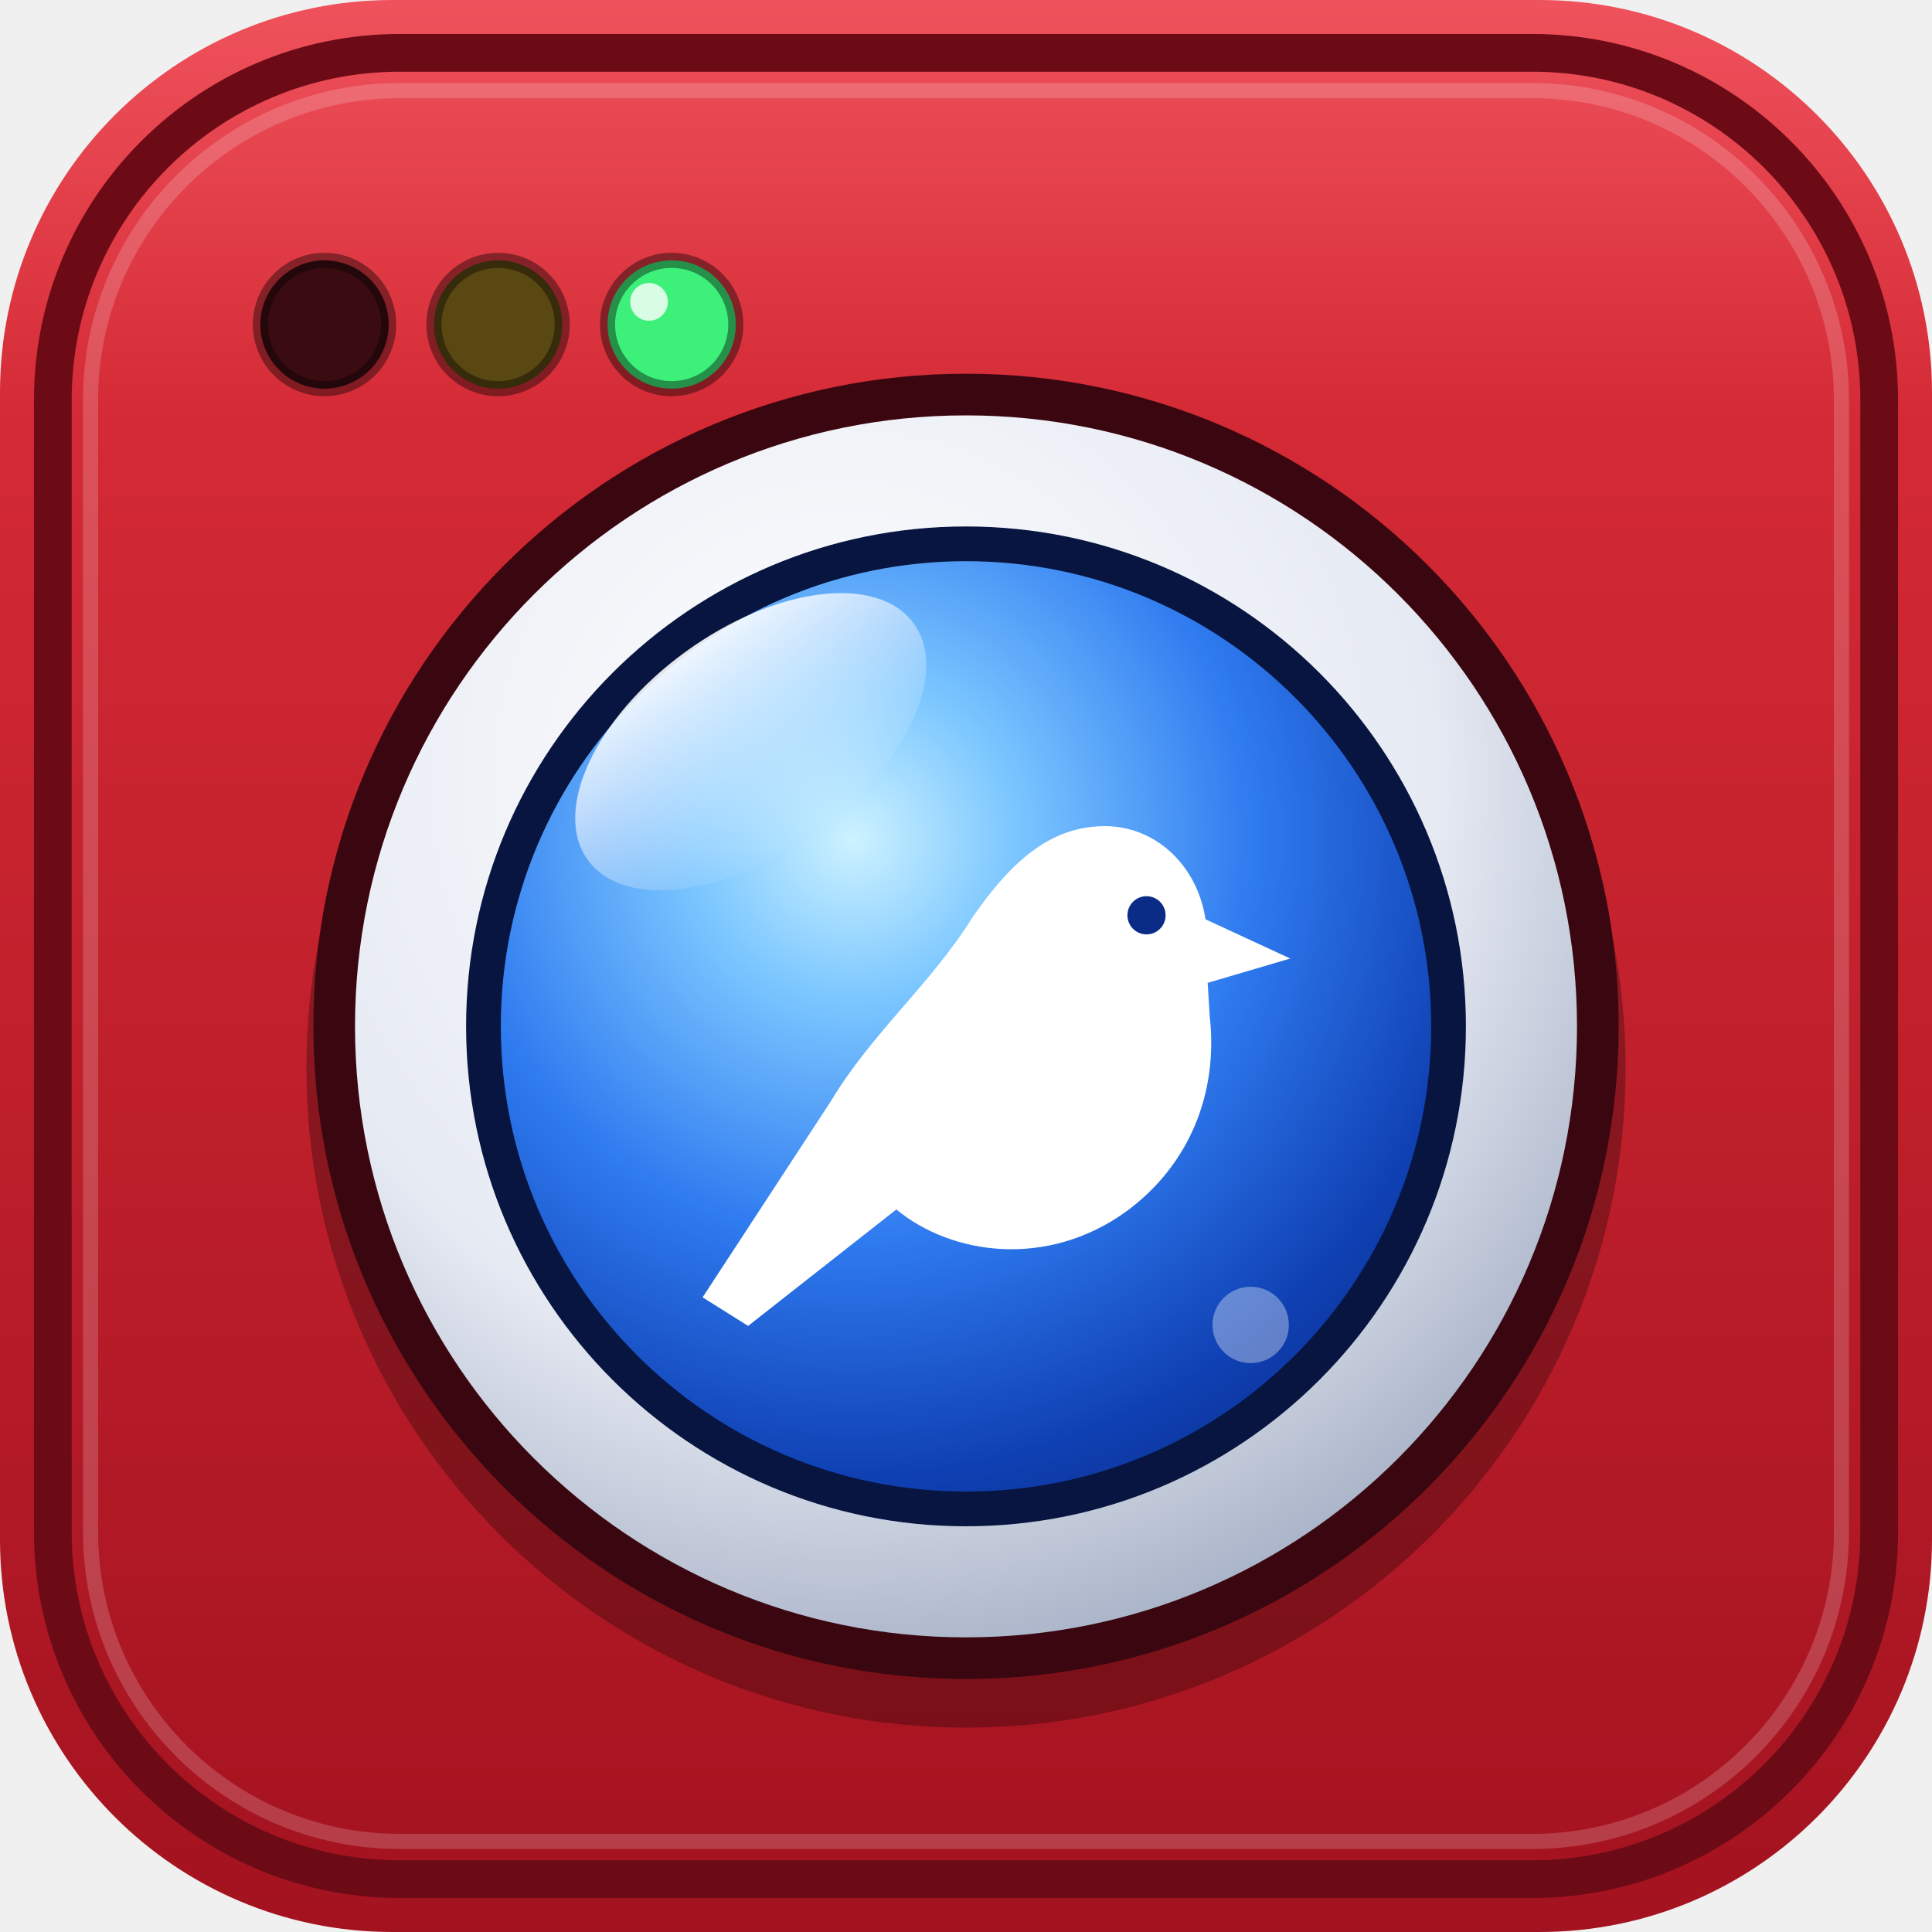
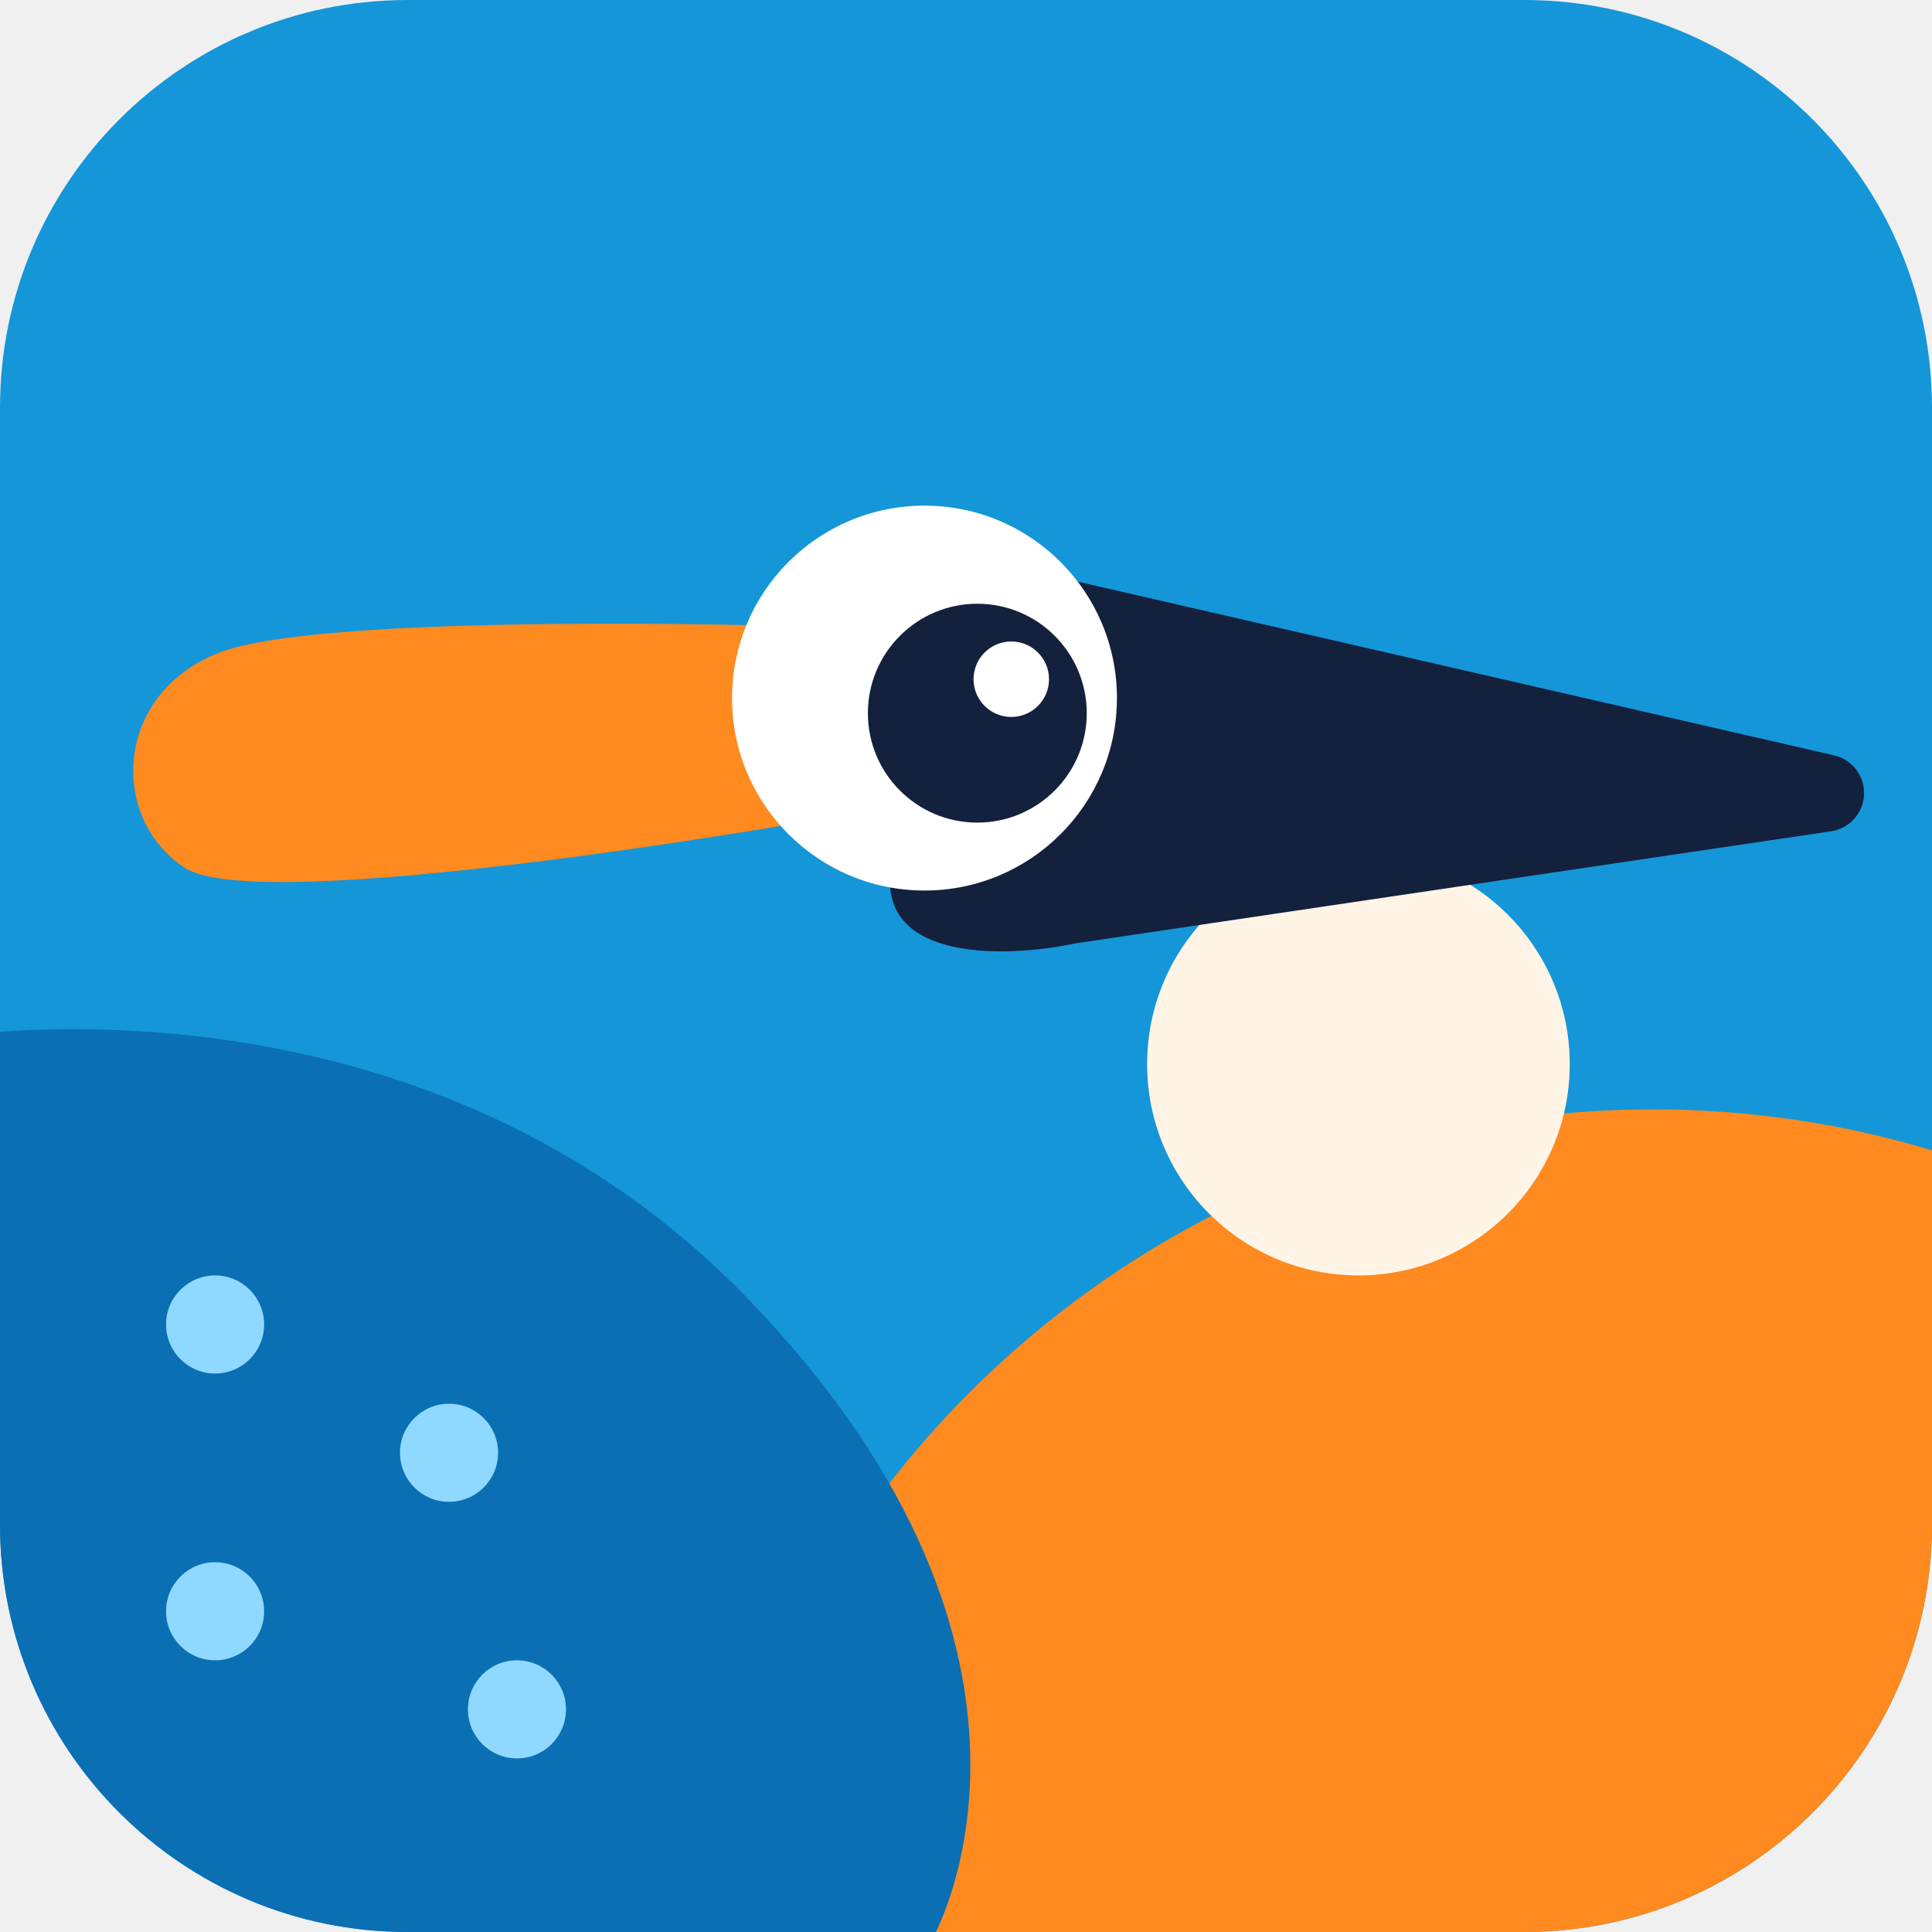
- <svg xmlns="http://www.w3.org/2000/svg" viewBox="0 0 512 512">
+ <svg xmlns="http://www.w3.org/2000/svg" width="256" height="256" viewBox="0 0 256 256" fill="none">
+   <g clip-path="url(#clip0_176_23)">
+     <rect width="256" height="256" rx="54" fill="white" />
+     <rect width="256" height="256" fill="#1596D8" />
+     <rect x="91" y="147" width="256" height="256" rx="128" fill="#FF8A1F" />
+     <rect x="152" y="113" width="56" height="56" rx="28" fill="#FFF4E6" />
+     <path d="M29 86.5C43 81 106 83 106 83V109C106 109 34.5 121.5 24.5 115C14.5 108.5 15 92.001 29 86.5Z" fill="#FF8A1F" />
+     <path d="M243.023 100.087L142.5 77C133.833 86.667 116.8 108.4 118 118C119.2 127.6 134.833 126.667 142.5 125L242.628 110.148C245.14 109.776 247 107.62 247 105.08C247 102.692 245.351 100.621 243.023 100.087Z" fill="#14213D" />
+     <rect x="97" y="67" width="51" height="51" rx="25.5" fill="white" />
+     <rect x="115" y="80" width="29" height="29" rx="14.5" fill="#14213D" />
+     <rect x="129" y="85" width="10" height="10" rx="5" fill="white" />
+     <path d="M-11 138.006C-11 138.006 54 125.002 99.5 172.501C145 220 123.5 257 123.5 257H-11V138.006Z" fill="#0B6FB3" />
+     <rect x="22" y="169" width="13" height="13" rx="6.5" fill="#8FD8FF" />
+     <rect x="53" y="186" width="13" height="13" rx="6.5" fill="#8FD8FF" />
+     <rect x="22" y="207" width="13" height="13" rx="6.5" fill="#8FD8FF" />
+     <rect x="62" y="220" width="13" height="13" rx="6.5" fill="#8FD8FF" />
+   </g>
  <defs>
-     <linearGradient id="body" x1="0" y1="0" x2="0" y2="1">
-       <stop offset="0" stop-color="#f0535d" />
-       <stop offset="0.22" stop-color="#d42a35" />
-       <stop offset="1" stop-color="#a3121f" />
-     </linearGradient>
-     <radialGradient id="ring" cx="0.4" cy="0.3" r="0.8">
-       <stop offset="0" stop-color="#ffffff" />
-       <stop offset="0.6" stop-color="#e6eaf3" />
-       <stop offset="1" stop-color="#97a3bb" />
-     </radialGradient>
-     <radialGradient id="glass" cx="0.38" cy="0.3" r="0.85">
-       <stop offset="0" stop-color="#cdf2ff" />
-       <stop offset="0.2" stop-color="#7cc7ff" />
-       <stop offset="0.5" stop-color="#2f7bf0" />
-       <stop offset="0.8" stop-color="#0f40b3" />
-       <stop offset="1" stop-color="#0a2b86" />
-     </radialGradient>
-     <linearGradient id="shine" x1="0" y1="0" x2="0" y2="1">
-       <stop offset="0" stop-color="#ffffff" stop-opacity="0.9" />
-       <stop offset="1" stop-color="#ffffff" stop-opacity="0" />
-     </linearGradient>
+     <clipPath id="clip0_176_23">
+       <rect width="256" height="256" rx="54" fill="white" />
+     </clipPath>
  </defs>
-   <rect width="512" height="512" rx="104" fill="url(#body)" />
-   <rect x="14" y="14" width="484" height="484" rx="92" fill="none" stroke="#6c0b16" stroke-width="10" />
-   <rect x="24" y="24" width="464" height="464" rx="82" fill="none" stroke="#ffffff" stroke-opacity="0.18" stroke-width="4" />
-   <g>
-     <circle cx="86" cy="86" r="17" fill="#3a0b11" stroke="#00000066" stroke-width="4" />
-     <circle cx="132" cy="86" r="17" fill="#5a4812" stroke="#00000066" stroke-width="4" />
-     <circle cx="178" cy="86" r="17" fill="#3df07a" stroke="#00000066" stroke-width="4" />
-     <circle cx="172" cy="80" r="5" fill="#ffffff" opacity="0.8" />
-   </g>
-   <g transform="translate(256 272) scale(0.92)">
-     <circle cx="0" cy="12" r="190" fill="#000000" opacity="0.28" />
-     <circle cx="0" cy="0" r="188" fill="#3a0710" />
-     <circle cx="0" cy="0" r="176" fill="url(#ring)" />
-     <circle cx="0" cy="0" r="144" fill="#071540" />
-     <circle cx="0" cy="0" r="134" fill="url(#glass)" />
-     <g transform="translate(8 14) scale(3.05) translate(-31 -34.5)" fill="#ffffff">
-       <path d="M59 23.5 L51 19.8 C50.2 14.6 46.2 11 41.5 11 C36.3 11 32.6 14.4 29 19.6 C25 26 19.5 30.5 15.6 37 L3.5 55.5 L7.8 58.2 L21.8 47.2 C27 51.5 36 52.8 43.5 47.4 C49.5 43 52.2 36.2 51.4 29 L51.2 25.8 Z" />
-     </g>
-     <circle cx="52" cy="-32" r="5.5" fill="#0a2b86" />
-     <ellipse cx="-62" cy="-82" rx="58" ry="32" transform="rotate(-36 -62 -82)" fill="url(#shine)" />
-     <circle cx="82" cy="86" r="11" fill="#ffffff" opacity="0.35" />
-   </g>
</svg>
